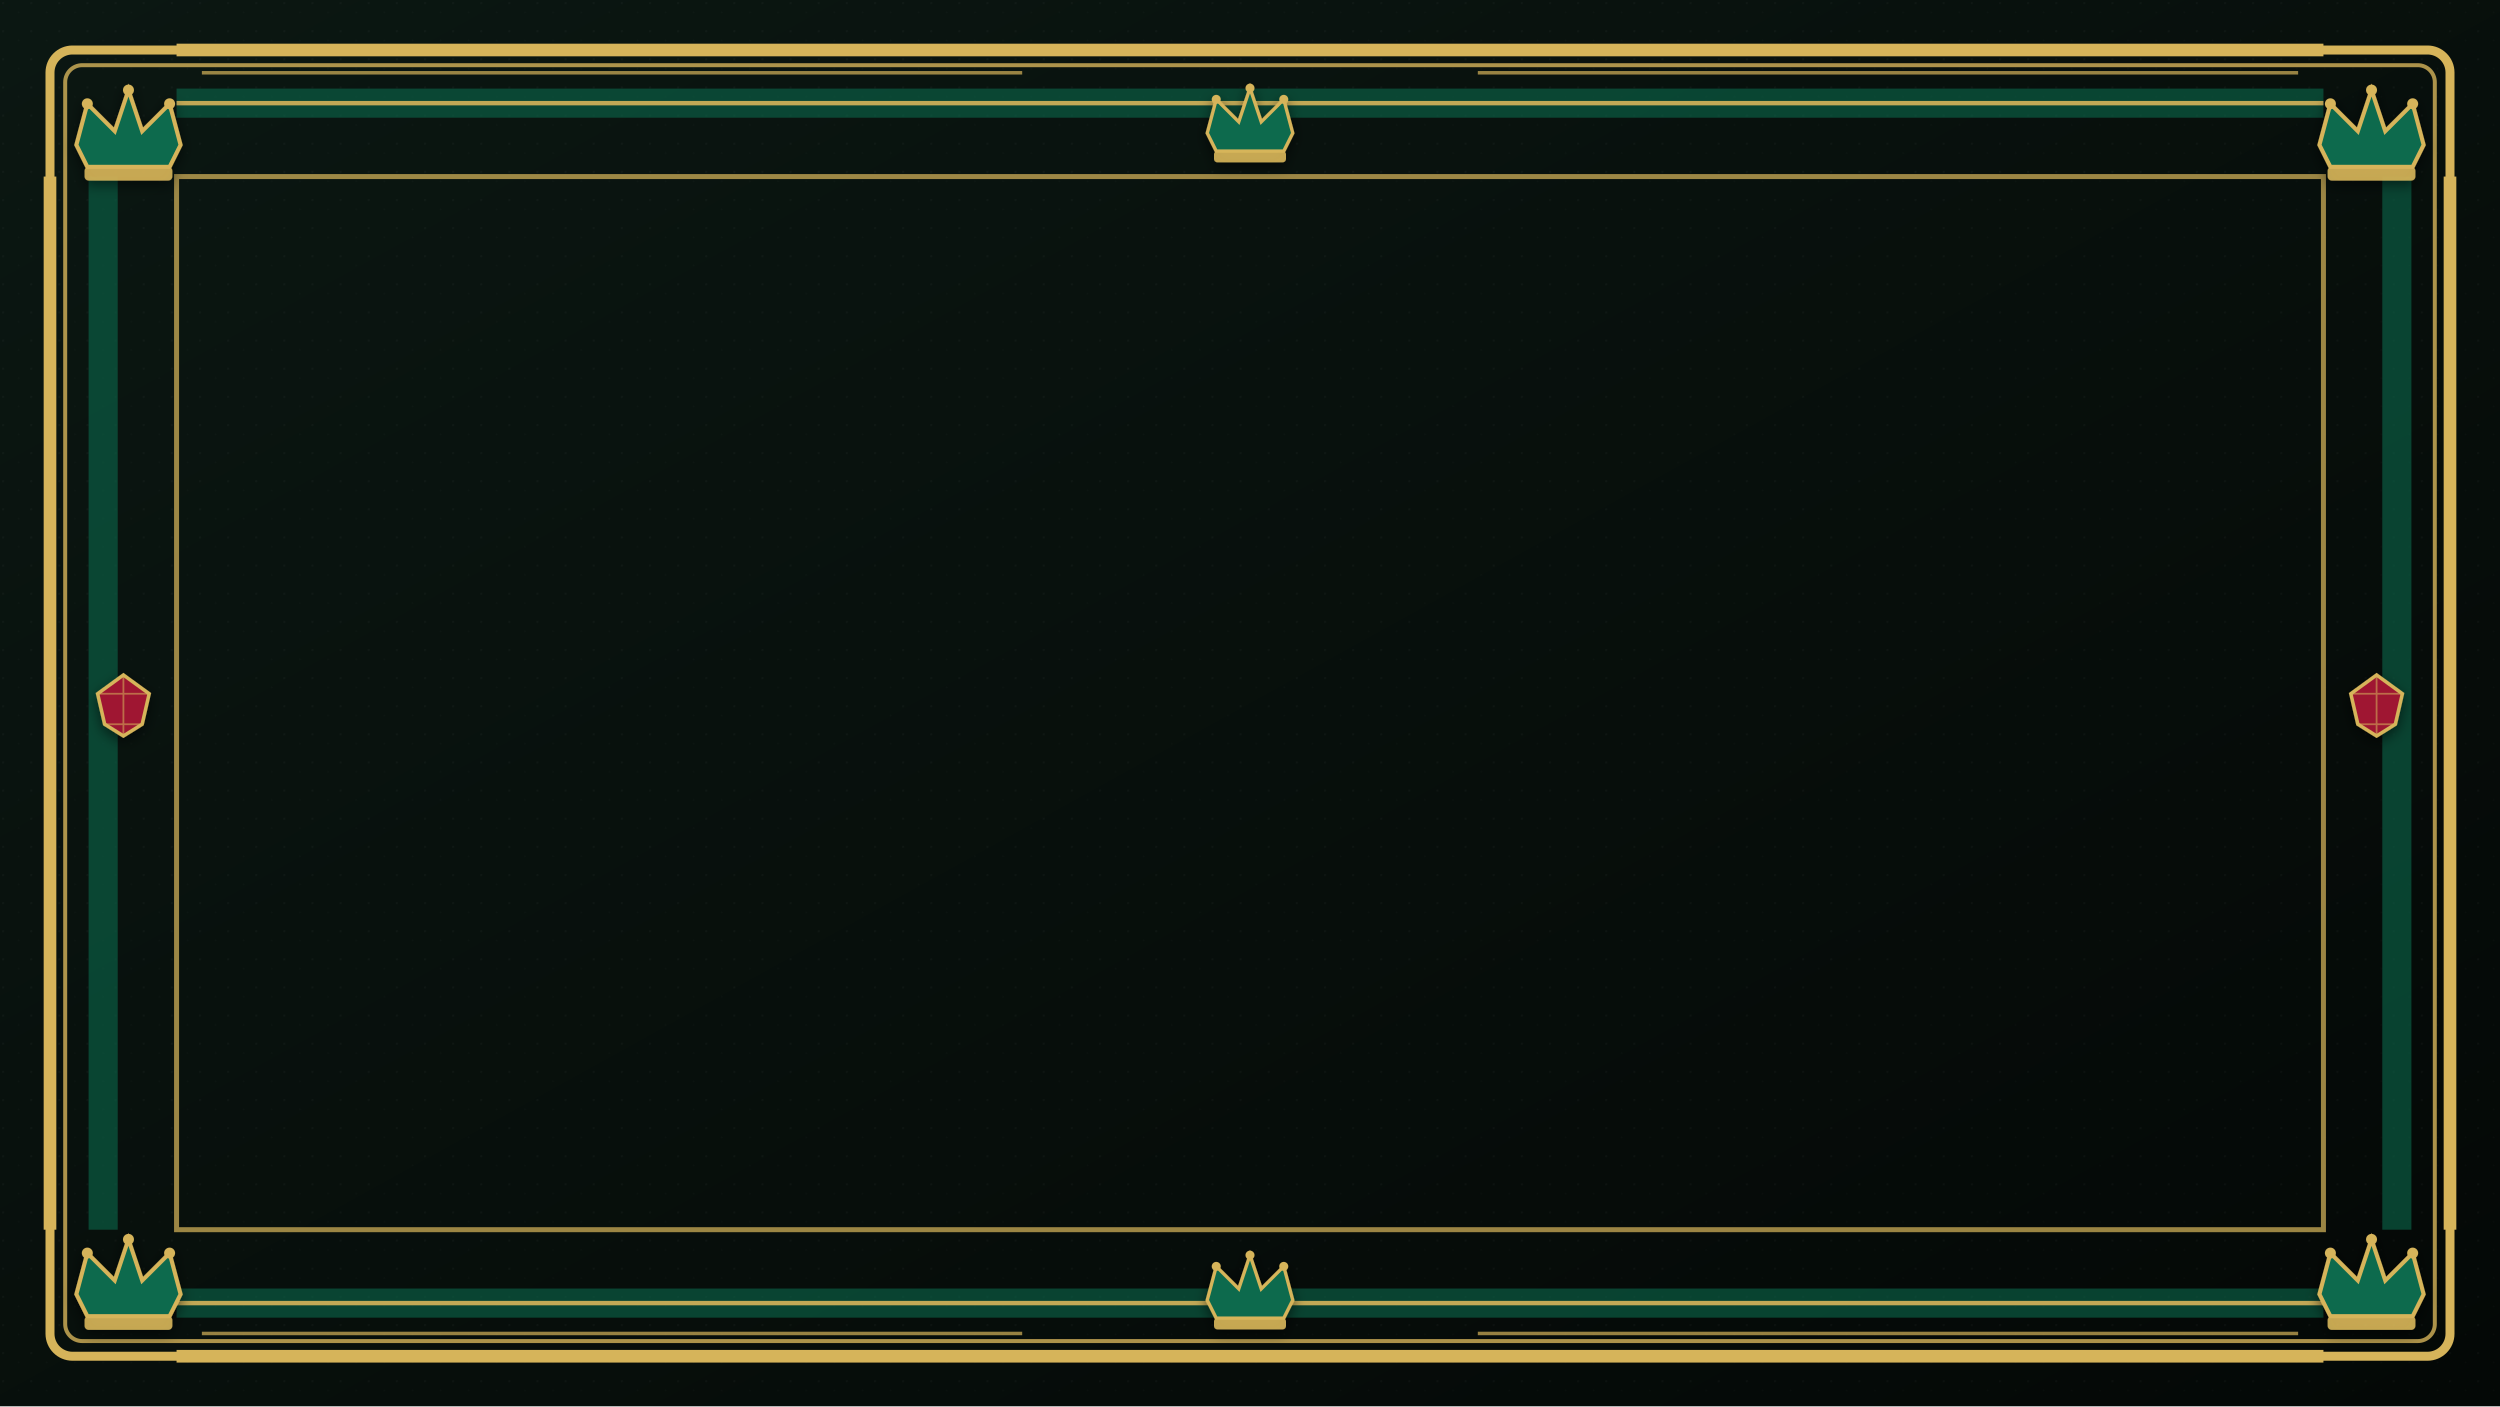
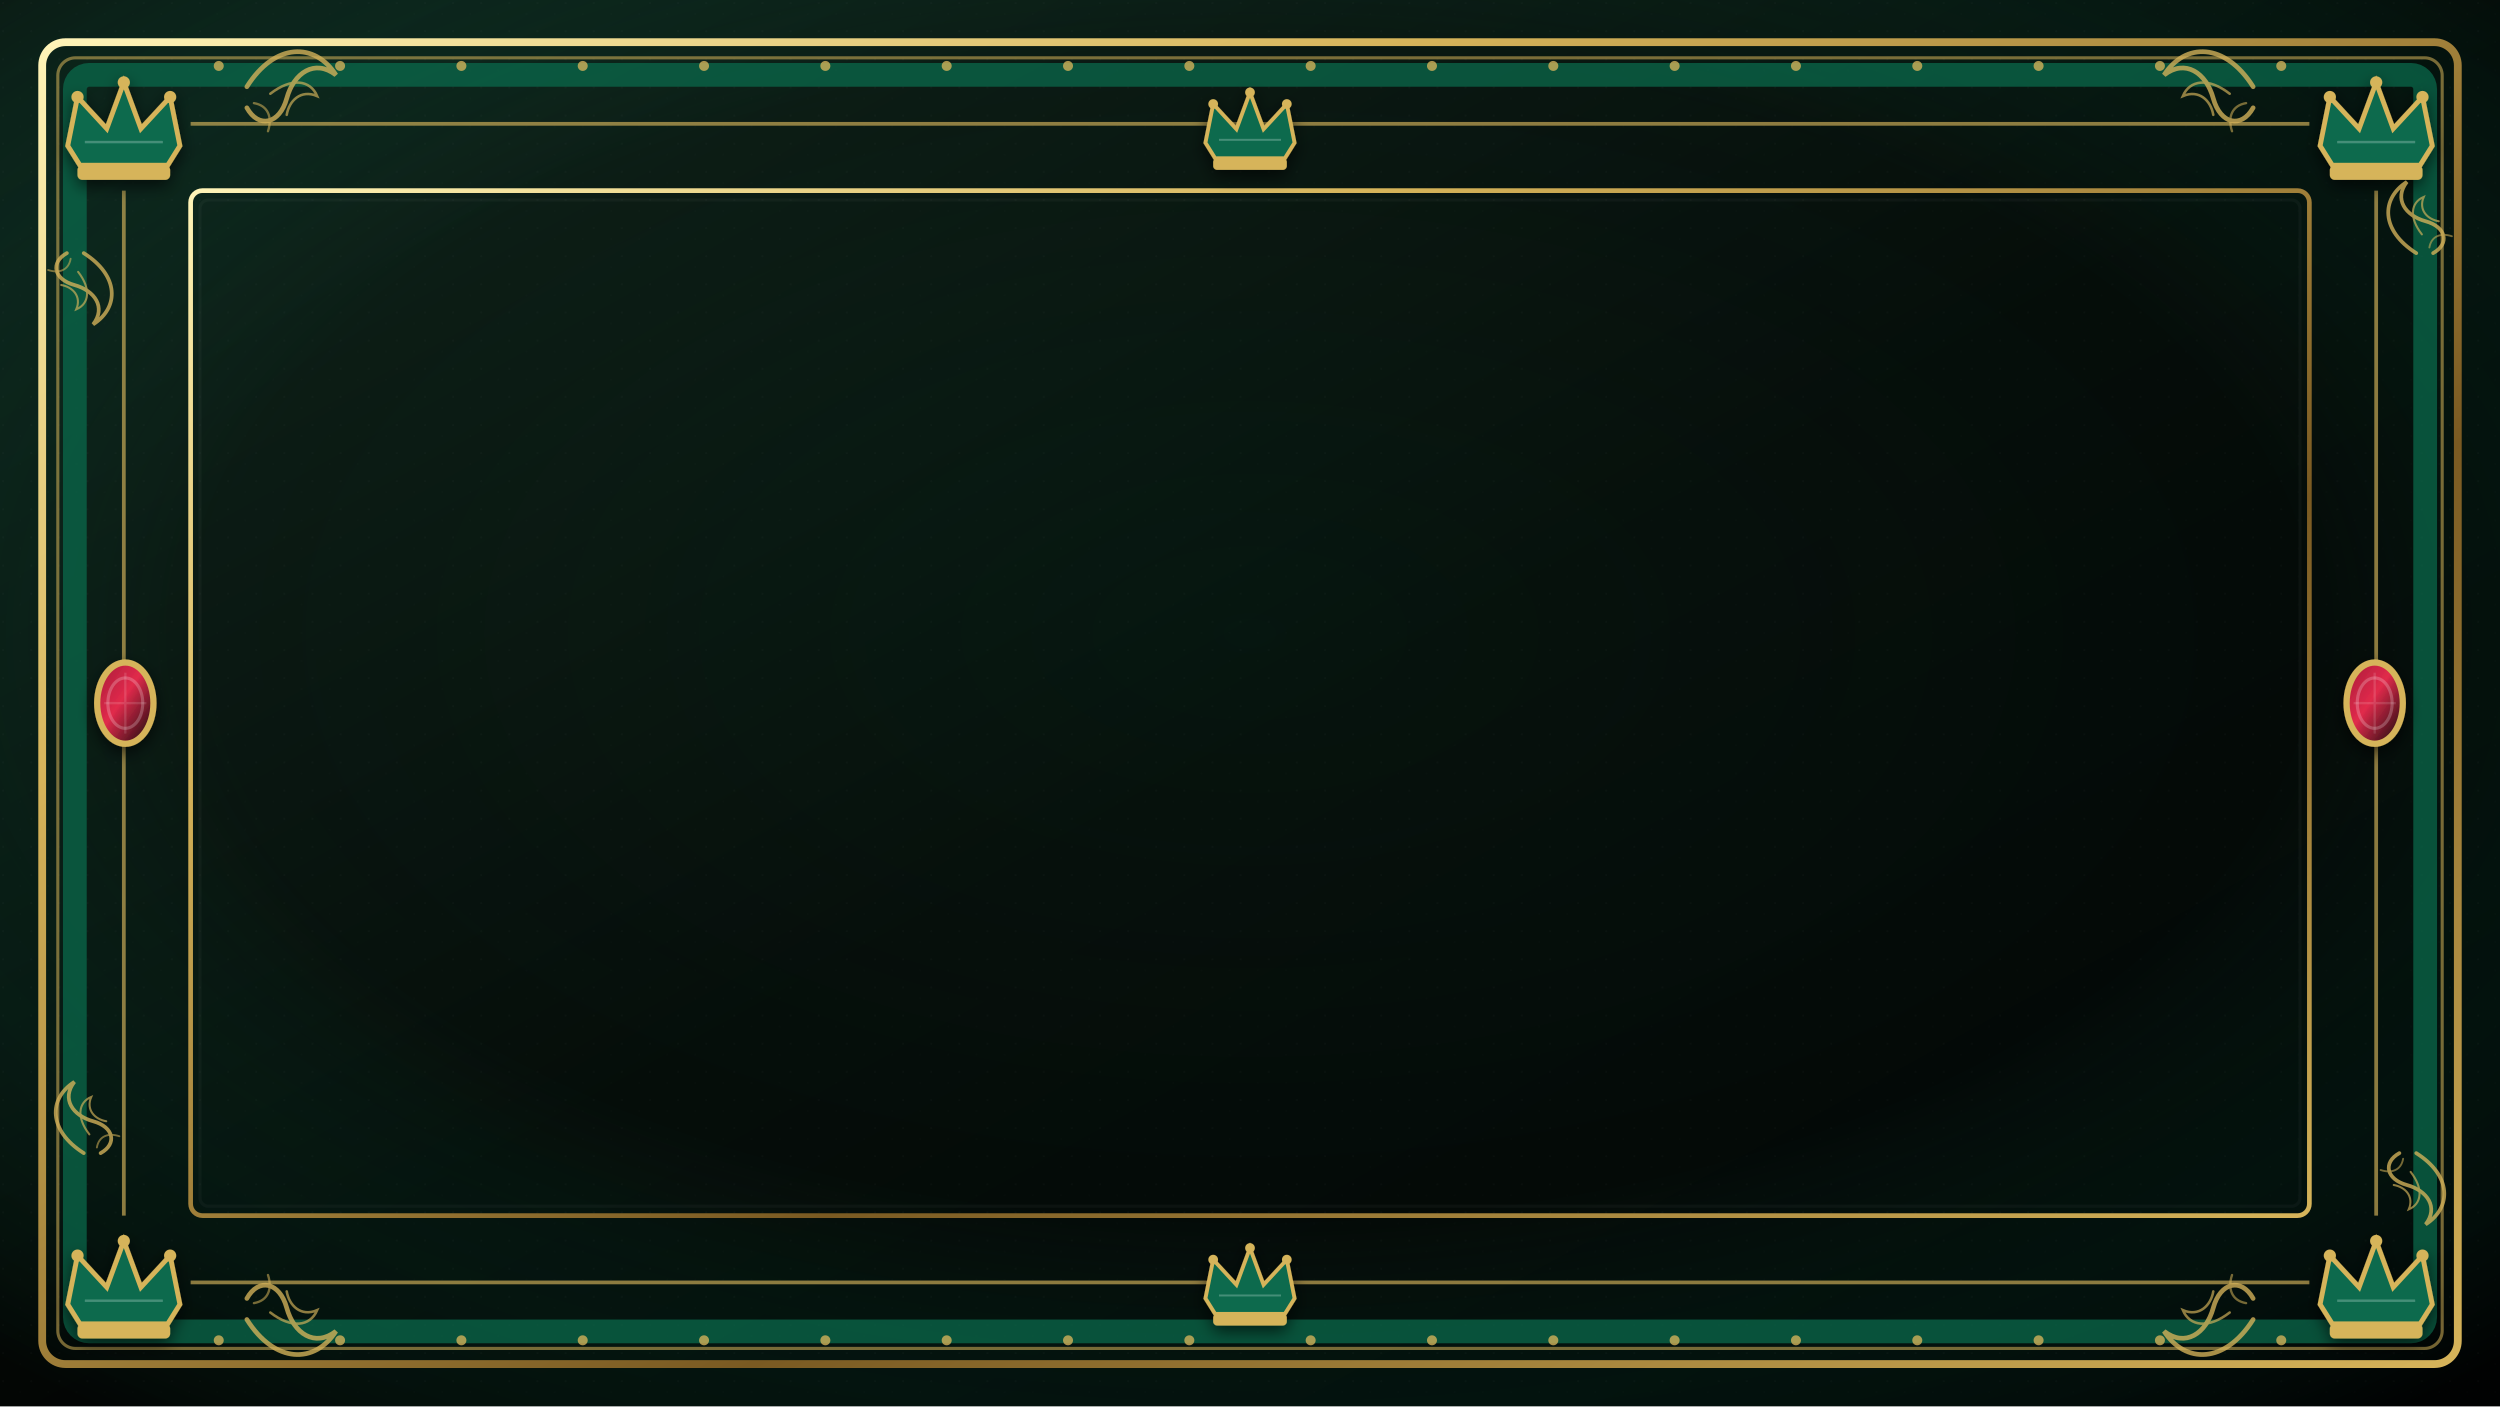
<svg xmlns="http://www.w3.org/2000/svg" width="1600" height="900" viewBox="0 0 1600 900">
  <defs>
    <linearGradient id="bg" x1="0" y1="0" x2="1" y2="1">
-       <stop offset="0" stop-color="#0b1712" />
-       <stop offset="1" stop-color="#040806" />
+       <stop offset="0" stop-color="#10241b" />
+       <stop offset=".52" stop-color="#050a07" />
+       <stop offset="1" stop-color="#020303" />
    </linearGradient>
-     <linearGradient id="band" x1="0" y1="0" x2="1" y2="0">
-       <stop offset="0" stop-color="#040806" />
-       <stop offset=".5" stop-color="#0b1712" />
-       <stop offset="1" stop-color="#040806" />
+     <linearGradient id="metal" x1="0" y1="0" x2="1" y2="1">
+       <stop offset="0" stop-color="#fff4b8" />
+       <stop offset=".28" stop-color="#d6b45a" />
+       <stop offset=".65" stop-color="#7a5a22" />
+       <stop offset="1" stop-color="#d6b45a" />
    </linearGradient>
-     <filter id="shadow" x="-20%" y="-20%" width="140%" height="140%">
-       <feDropShadow dx="0" dy="3" stdDeviation="4" flood-color="#000" flood-opacity=".55" />
+     <radialGradient id="halo" cx=".5" cy=".45" r=".72">
+       <stop offset="0" stop-color="#0b6b4d" stop-opacity=".10" />
+       <stop offset=".58" stop-color="#0b6b4d" stop-opacity=".025" />
+       <stop offset="1" stop-color="#000" stop-opacity=".48" />
+     </radialGradient>
+     <pattern id="grain" width="18" height="18" patternUnits="userSpaceOnUse">
+       <circle cx="2" cy="2" r=".7" fill="#fff" opacity=".022" />
+       <circle cx="13" cy="9" r=".55" fill="#fff" opacity=".015" />
+     </pattern>
+     <filter id="shadow" x="-25%" y="-25%" width="150%" height="150%">
+       <feDropShadow dx="0" dy="4" stdDeviation="5" flood-color="#000" flood-opacity=".62" />
    </filter>
-     <pattern id="grain" width="18" height="18" patternUnits="userSpaceOnUse">
-       <circle cx="2" cy="2" r=".8" fill="#fff" opacity=".025" />
-       <circle cx="12" cy="8" r=".6" fill="#fff" opacity=".018" />
-     </pattern>
+     <filter id="soft" x="-20%" y="-20%" width="140%" height="140%">
+       <feGaussianBlur stdDeviation="5" />
+     </filter>
  </defs>
  <rect width="1600" height="900" fill="url(#bg)" />
+   <rect width="1600" height="900" fill="url(#halo)" />
  <rect width="1600" height="900" fill="url(#grain)" />
-   <rect x="32" y="32" width="1536" height="836" rx="14.4" fill="none" stroke="#d6b45a" stroke-width="5.76" />
-   <rect x="41.72" y="41.72" width="1516.56" height="816.56" rx="10.88" fill="none" stroke="#d6b45a" stroke-width="2.56" opacity=".8" />
-   <path d="M113 32 H1487 M113 868 H1487 M32 113 V787 M1568 113 V787" stroke="#d6b45a" stroke-width="8.1" />
-   <path d="M113 66.02 H1487 M113 833.98 H1487 M66.02 113 V787 M1533.98 113 V787" stroke="#0b6b4d" stroke-width="18.63" opacity=".58" />
-   <path d="M113 66.02 H1487 M113 833.98 H1487" stroke="#d6b45a" stroke-width="2.835" opacity=".9" />
-   <rect x="113" y="113" width="1374" height="674" fill="none" stroke="#d6b45a" stroke-width="3.2" opacity=".72" />
+   <rect x="27" y="27" width="1546" height="846" rx="14.85" fill="none" stroke="url(#metal)" stroke-width="5" />
+   <rect x="37" y="37" width="1526" height="826" rx="11.34" fill="none" stroke="#d6b45a" stroke-opacity=".55" stroke-width="2" />
+   <rect x="47.9" y="47.9" width="1504.2" height="804.2" rx="9.18" fill="none" stroke="#0b6b4d" stroke-opacity=".72" stroke-width="15.2" />
+   <rect x="122" y="122" width="1356" height="656" rx="7.56" fill="none" stroke="url(#metal)" stroke-width="3" />
+   <g fill="#d6b45a" opacity=".78">
+     <circle cx="140" cy="42.2" r="3.2" />
+     <circle cx="217.647" cy="42.2" r="3.2" />
+     <circle cx="295.294" cy="42.2" r="3.2" />
+     <circle cx="372.941" cy="42.2" r="3.2" />
+     <circle cx="450.588" cy="42.2" r="3.2" />
+     <circle cx="528.235" cy="42.2" r="3.2" />
+     <circle cx="605.882" cy="42.2" r="3.2" />
+     <circle cx="683.529" cy="42.2" r="3.2" />
+     <circle cx="761.176" cy="42.2" r="3.2" />
+     <circle cx="838.824" cy="42.2" r="3.2" />
+     <circle cx="916.471" cy="42.2" r="3.2" />
+     <circle cx="994.118" cy="42.2" r="3.2" />
+     <circle cx="1071.765" cy="42.2" r="3.2" />
+     <circle cx="1149.412" cy="42.2" r="3.2" />
+     <circle cx="1227.059" cy="42.2" r="3.2" />
+     <circle cx="1304.706" cy="42.2" r="3.2" />
+     <circle cx="1382.353" cy="42.2" r="3.2" />
+     <circle cx="1460" cy="42.2" r="3.2" />
+     <circle cx="140" cy="857.8" r="3.2" />
+     <circle cx="217.647" cy="857.8" r="3.2" />
+     <circle cx="295.294" cy="857.8" r="3.2" />
+     <circle cx="372.941" cy="857.8" r="3.2" />
+     <circle cx="450.588" cy="857.8" r="3.2" />
+     <circle cx="528.235" cy="857.8" r="3.2" />
+     <circle cx="605.882" cy="857.8" r="3.2" />
+     <circle cx="683.529" cy="857.8" r="3.2" />
+     <circle cx="761.176" cy="857.8" r="3.2" />
+     <circle cx="838.824" cy="857.8" r="3.2" />
+     <circle cx="916.471" cy="857.8" r="3.2" />
+     <circle cx="994.118" cy="857.8" r="3.2" />
+     <circle cx="1071.765" cy="857.8" r="3.2" />
+     <circle cx="1149.412" cy="857.8" r="3.2" />
+     <circle cx="1227.059" cy="857.8" r="3.2" />
+     <circle cx="1304.706" cy="857.8" r="3.2" />
+     <circle cx="1382.353" cy="857.8" r="3.2" />
+     <circle cx="1460" cy="857.8" r="3.2" />
+   </g>
+   <path d="M122 79.25 H1478 M122 820.75 H1478" stroke="#d6b45a" stroke-width="2.4" opacity=".65" />
+   <path d="M79.25 122 V778 M1520.75 122 V778" stroke="#d6b45a" stroke-width="2.4" opacity=".65" />
  <g filter="url(#shadow)">
-     <g transform="translate(82.22 82.22) scale(0.8775)">
-       <path d="M-38 12 L-30 -18 L-10 2 L0 -28 L10 2 L30 -18 L38 12 L30 28 L-30 28 Z" fill="#0b6b4d" stroke="#d6b45a" stroke-width="3" />
-       <rect x="-32" y="28" width="64" height="10" rx="3" fill="#d6b45a" opacity=".9" />
-       <circle cx="-30" cy="-18" r="4" fill="#d6b45a" />
-       <circle cx="0" cy="-28" r="4" fill="#d6b45a" />
-       <circle cx="30" cy="-18" r="4" fill="#d6b45a" />
-     </g>
-     <g transform="translate(1517.78 82.22) scale(0.8775)">
-       <path d="M-38 12 L-30 -18 L-10 2 L0 -28 L10 2 L30 -18 L38 12 L30 28 L-30 28 Z" fill="#0b6b4d" stroke="#d6b45a" stroke-width="3" />
-       <rect x="-32" y="28" width="64" height="10" rx="3" fill="#d6b45a" opacity=".9" />
-       <circle cx="-30" cy="-18" r="4" fill="#d6b45a" />
-       <circle cx="0" cy="-28" r="4" fill="#d6b45a" />
-       <circle cx="30" cy="-18" r="4" fill="#d6b45a" />
-     </g>
-     <g transform="translate(82.22 817.78) scale(0.8775)">
-       <path d="M-38 12 L-30 -18 L-10 2 L0 -28 L10 2 L30 -18 L38 12 L30 28 L-30 28 Z" fill="#0b6b4d" stroke="#d6b45a" stroke-width="3" />
-       <rect x="-32" y="28" width="64" height="10" rx="3" fill="#d6b45a" opacity=".9" />
-       <circle cx="-30" cy="-18" r="4" fill="#d6b45a" />
-       <circle cx="0" cy="-28" r="4" fill="#d6b45a" />
-       <circle cx="30" cy="-18" r="4" fill="#d6b45a" />
-     </g>
-     <g transform="translate(1517.78 817.78) scale(0.8775)">
-       <path d="M-38 12 L-30 -18 L-10 2 L0 -28 L10 2 L30 -18 L38 12 L30 28 L-30 28 Z" fill="#0b6b4d" stroke="#d6b45a" stroke-width="3" />
-       <rect x="-32" y="28" width="64" height="10" rx="3" fill="#d6b45a" opacity=".9" />
-       <circle cx="-30" cy="-18" r="4" fill="#d6b45a" />
-       <circle cx="0" cy="-28" r="4" fill="#d6b45a" />
-       <circle cx="30" cy="-18" r="4" fill="#d6b45a" />
-     </g>
-     <g transform="translate(78.98 450) scale(0.75)">
-       <path d="M0-24 L22-8 L16 18 L0 28 L-16 18 L-22-8 Z" fill="#9f1732" stroke="#d6b45a" stroke-width="3" />
-       <path d="M0-24 L0 28 M-22-8 L22-8 M-16 18 L16 18" stroke="#d6b45a" stroke-width="1.5" opacity=".55" />
-     </g>
-     <g transform="translate(1521.02 450) scale(0.75)">
-       <path d="M0-24 L22-8 L16 18 L0 28 L-16 18 L-22-8 Z" fill="#9f1732" stroke="#d6b45a" stroke-width="3" />
-       <path d="M0-24 L0 28 M-22-8 L22-8 M-16 18 L16 18" stroke="#d6b45a" stroke-width="1.5" opacity=".55" />
-     </g>
-     <g transform="translate(800 76.55) scale(0.72)">
-       <path d="M-38 12 L-30 -18 L-10 2 L0 -28 L10 2 L30 -18 L38 12 L30 28 L-30 28 Z" fill="#0b6b4d" stroke="#d6b45a" stroke-width="3" />
-       <rect x="-32" y="28" width="64" height="10" rx="3" fill="#d6b45a" opacity=".9" />
-       <circle cx="-30" cy="-18" r="4" fill="#d6b45a" />
-       <circle cx="0" cy="-28" r="4" fill="#d6b45a" />
-       <circle cx="30" cy="-18" r="4" fill="#d6b45a" />
-     </g>
-     <g transform="translate(800 823.45) scale(0.72)">
-       <path d="M-38 12 L-30 -18 L-10 2 L0 -28 L10 2 L30 -18 L38 12 L30 28 L-30 28 Z" fill="#0b6b4d" stroke="#d6b45a" stroke-width="3" />
-       <rect x="-32" y="28" width="64" height="10" rx="3" fill="#d6b45a" opacity=".9" />
-       <circle cx="-30" cy="-18" r="4" fill="#d6b45a" />
-       <circle cx="0" cy="-28" r="4" fill="#d6b45a" />
-       <circle cx="30" cy="-18" r="4" fill="#d6b45a" />
+     <g transform="translate(79.25 79.25) scale(0.78)">
+       <path d="M-46 18 L-38-22 L-14 4 L0-34 L14 4 L38-22 L46 18 L36 34 L-36 34 Z" fill="#0b6b4d" stroke="#d6b45a" stroke-width="4" />
+       <path d="M-32 15 H32" stroke="#fff" stroke-opacity=".24" stroke-width="2" />
+       <rect x="-38" y="34" width="76" height="12" rx="4" fill="#d6b45a" />
+       <circle cx="-38" cy="-22" r="5" fill="#d6b45a" />
+       <circle cx="0" cy="-34" r="5" fill="#d6b45a" />
+       <circle cx="38" cy="-22" r="5" fill="#d6b45a" />
+     </g>
+     <g transform="translate(1520.75 79.25) scale(0.78)">
+       <path d="M-46 18 L-38-22 L-14 4 L0-34 L14 4 L38-22 L46 18 L36 34 L-36 34 Z" fill="#0b6b4d" stroke="#d6b45a" stroke-width="4" />
+       <path d="M-32 15 H32" stroke="#fff" stroke-opacity=".24" stroke-width="2" />
+       <rect x="-38" y="34" width="76" height="12" rx="4" fill="#d6b45a" />
+       <circle cx="-38" cy="-22" r="5" fill="#d6b45a" />
+       <circle cx="0" cy="-34" r="5" fill="#d6b45a" />
+       <circle cx="38" cy="-22" r="5" fill="#d6b45a" />
+     </g>
+     <g transform="translate(79.25 820.75) scale(0.78)">
+       <path d="M-46 18 L-38-22 L-14 4 L0-34 L14 4 L38-22 L46 18 L36 34 L-36 34 Z" fill="#0b6b4d" stroke="#d6b45a" stroke-width="4" />
+       <path d="M-32 15 H32" stroke="#fff" stroke-opacity=".24" stroke-width="2" />
+       <rect x="-38" y="34" width="76" height="12" rx="4" fill="#d6b45a" />
+       <circle cx="-38" cy="-22" r="5" fill="#d6b45a" />
+       <circle cx="0" cy="-34" r="5" fill="#d6b45a" />
+       <circle cx="38" cy="-22" r="5" fill="#d6b45a" />
+     </g>
+     <g transform="translate(1520.75 820.75) scale(0.78)">
+       <path d="M-46 18 L-38-22 L-14 4 L0-34 L14 4 L38-22 L46 18 L36 34 L-36 34 Z" fill="#0b6b4d" stroke="#d6b45a" stroke-width="4" />
+       <path d="M-32 15 H32" stroke="#fff" stroke-opacity=".24" stroke-width="2" />
+       <rect x="-38" y="34" width="76" height="12" rx="4" fill="#d6b45a" />
+       <circle cx="-38" cy="-22" r="5" fill="#d6b45a" />
+       <circle cx="0" cy="-34" r="5" fill="#d6b45a" />
+       <circle cx="38" cy="-22" r="5" fill="#d6b45a" />
+     </g>
+     <g transform="translate(800 80.2) scale(0.62)">
+       <path d="M-46 18 L-38-22 L-14 4 L0-34 L14 4 L38-22 L46 18 L36 34 L-36 34 Z" fill="#0b6b4d" stroke="#d6b45a" stroke-width="4" />
+       <path d="M-32 15 H32" stroke="#fff" stroke-opacity=".24" stroke-width="2" />
+       <rect x="-38" y="34" width="76" height="12" rx="4" fill="#d6b45a" />
+       <circle cx="-38" cy="-22" r="5" fill="#d6b45a" />
+       <circle cx="0" cy="-34" r="5" fill="#d6b45a" />
+       <circle cx="38" cy="-22" r="5" fill="#d6b45a" />
+     </g>
+     <g transform="translate(800 819.8) scale(0.62)">
+       <path d="M-46 18 L-38-22 L-14 4 L0-34 L14 4 L38-22 L46 18 L36 34 L-36 34 Z" fill="#0b6b4d" stroke="#d6b45a" stroke-width="4" />
+       <path d="M-32 15 H32" stroke="#fff" stroke-opacity=".24" stroke-width="2" />
+       <rect x="-38" y="34" width="76" height="12" rx="4" fill="#d6b45a" />
+       <circle cx="-38" cy="-22" r="5" fill="#d6b45a" />
+       <circle cx="0" cy="-34" r="5" fill="#d6b45a" />
+       <circle cx="38" cy="-22" r="5" fill="#d6b45a" />
+     </g>
+     <g transform="translate(80.2 450) rotate(0)">
+       <defs>
+         <linearGradient id="jr1-g" x1="0" y1="0" x2="1" y2="1">
+           <stop offset="0" stop-color="#a51d39" />
+           <stop offset=".45" stop-color="#e12a4b" />
+           <stop offset="1" stop-color="#090909" />
+         </linearGradient>
+       </defs>
+       <ellipse rx="18" ry="26" fill="url(#jr1-g)" stroke="#d6b45a" stroke-width="4" />
+       <ellipse rx="11.16" ry="16.12" fill="none" stroke="#fff" stroke-opacity=".22" stroke-width="2" />
+       <path d="M-13.5 0 H13.5 M0 -19.5 V19.5" stroke="#fff" stroke-opacity=".13" stroke-width="1.5" />
+     </g>
+     <g transform="translate(1519.8 450) rotate(0)">
+       <defs>
+         <linearGradient id="jr2-g" x1="0" y1="0" x2="1" y2="1">
+           <stop offset="0" stop-color="#a51d39" />
+           <stop offset=".45" stop-color="#e12a4b" />
+           <stop offset="1" stop-color="#090909" />
+         </linearGradient>
+       </defs>
+       <ellipse rx="18" ry="26" fill="url(#jr2-g)" stroke="#d6b45a" stroke-width="4" />
+       <ellipse rx="11.16" ry="16.12" fill="none" stroke="#fff" stroke-opacity=".22" stroke-width="2" />
+       <path d="M-13.5 0 H13.5 M0 -19.5 V19.5" stroke="#fff" stroke-opacity=".13" stroke-width="1.5" />
    </g>
  </g>
-   <g stroke="#d6b45a" fill="none" opacity=".7" stroke-width="2.24">
-     <path d="M129.2 46.58 H654.2 M945.8 46.58 H1470.8" />
-     <path d="M129.2 853.42 H654.2 M945.8 853.42 H1470.8" />
+   <g opacity=".78">
+     <g transform="translate(158 55.5) scale(0.75 0.75)" fill="none" stroke="#d6b45a" stroke-linecap="round">
+       <path d="M0 0 C24-38 58-38 76-10 C58-24 40-12 34 10 C28 32 10 36 0 18" stroke-width="4" />
+       <path d="M20 6 C38-8 54-6 60 8 C46 2 36 12 34 24" stroke-width="2.2" opacity=".85" />
+       <path d="M6 14 C18 16 22 26 18 38" stroke-width="2" opacity=".7" />
+     </g>
+     <g transform="translate(1442 55.5) scale(-0.75 0.75)" fill="none" stroke="#d6b45a" stroke-linecap="round">
+       <path d="M0 0 C24-38 58-38 76-10 C58-24 40-12 34 10 C28 32 10 36 0 18" stroke-width="4" />
+       <path d="M20 6 C38-8 54-6 60 8 C46 2 36 12 34 24" stroke-width="2.2" opacity=".85" />
+       <path d="M6 14 C18 16 22 26 18 38" stroke-width="2" opacity=".7" />
+     </g>
+     <g transform="translate(0 900) scale(1 -1)">
+       <g transform="translate(158 55.5) scale(0.75 0.75)" fill="none" stroke="#d6b45a" stroke-linecap="round">
+         <path d="M0 0 C24-38 58-38 76-10 C58-24 40-12 34 10 C28 32 10 36 0 18" stroke-width="4" />
+         <path d="M20 6 C38-8 54-6 60 8 C46 2 36 12 34 24" stroke-width="2.2" opacity=".85" />
+         <path d="M6 14 C18 16 22 26 18 38" stroke-width="2" opacity=".7" />
+       </g>
+       <g transform="translate(1442 55.5) scale(-0.75 0.75)" fill="none" stroke="#d6b45a" stroke-linecap="round">
+         <path d="M0 0 C24-38 58-38 76-10 C58-24 40-12 34 10 C28 32 10 36 0 18" stroke-width="4" />
+         <path d="M20 6 C38-8 54-6 60 8 C46 2 36 12 34 24" stroke-width="2.2" opacity=".85" />
+         <path d="M6 14 C18 16 22 26 18 38" stroke-width="2" opacity=".7" />
+       </g>
+     </g>
+     <g transform="translate(53.6 162) rotate(90)">
+       <g transform="translate(0 0) scale(0.6 0.6)" fill="none" stroke="#d6b45a" stroke-linecap="round">
+         <path d="M0 0 C24-38 58-38 76-10 C58-24 40-12 34 10 C28 32 10 36 0 18" stroke-width="4" />
+         <path d="M20 6 C38-8 54-6 60 8 C46 2 36 12 34 24" stroke-width="2.2" opacity=".85" />
+         <path d="M6 14 C18 16 22 26 18 38" stroke-width="2" opacity=".7" />
+       </g>
+     </g>
+     <g transform="translate(53.6 738) rotate(-90)">
+       <g transform="translate(0 0) scale(0.6 0.6)" fill="none" stroke="#d6b45a" stroke-linecap="round">
+         <path d="M0 0 C24-38 58-38 76-10 C58-24 40-12 34 10 C28 32 10 36 0 18" stroke-width="4" />
+         <path d="M20 6 C38-8 54-6 60 8 C46 2 36 12 34 24" stroke-width="2.2" opacity=".85" />
+         <path d="M6 14 C18 16 22 26 18 38" stroke-width="2" opacity=".7" />
+       </g>
+     </g>
+     <g transform="translate(1546.4 162) rotate(-90)">
+       <g transform="translate(0 0) scale(0.6 0.6)" fill="none" stroke="#d6b45a" stroke-linecap="round">
+         <path d="M0 0 C24-38 58-38 76-10 C58-24 40-12 34 10 C28 32 10 36 0 18" stroke-width="4" />
+         <path d="M20 6 C38-8 54-6 60 8 C46 2 36 12 34 24" stroke-width="2.2" opacity=".85" />
+         <path d="M6 14 C18 16 22 26 18 38" stroke-width="2" opacity=".7" />
+       </g>
+     </g>
+     <g transform="translate(1546.4 738) rotate(90)">
+       <g transform="translate(0 0) scale(0.6 0.6)" fill="none" stroke="#d6b45a" stroke-linecap="round">
+         <path d="M0 0 C24-38 58-38 76-10 C58-24 40-12 34 10 C28 32 10 36 0 18" stroke-width="4" />
+         <path d="M20 6 C38-8 54-6 60 8 C46 2 36 12 34 24" stroke-width="2.2" opacity=".85" />
+         <path d="M6 14 C18 16 22 26 18 38" stroke-width="2" opacity=".7" />
+       </g>
+     </g>
  </g>
+   <rect x="128" y="128" width="1344" height="644" rx="5.4" fill="none" stroke="#fff" stroke-opacity=".035" stroke-width="2" />
</svg>
